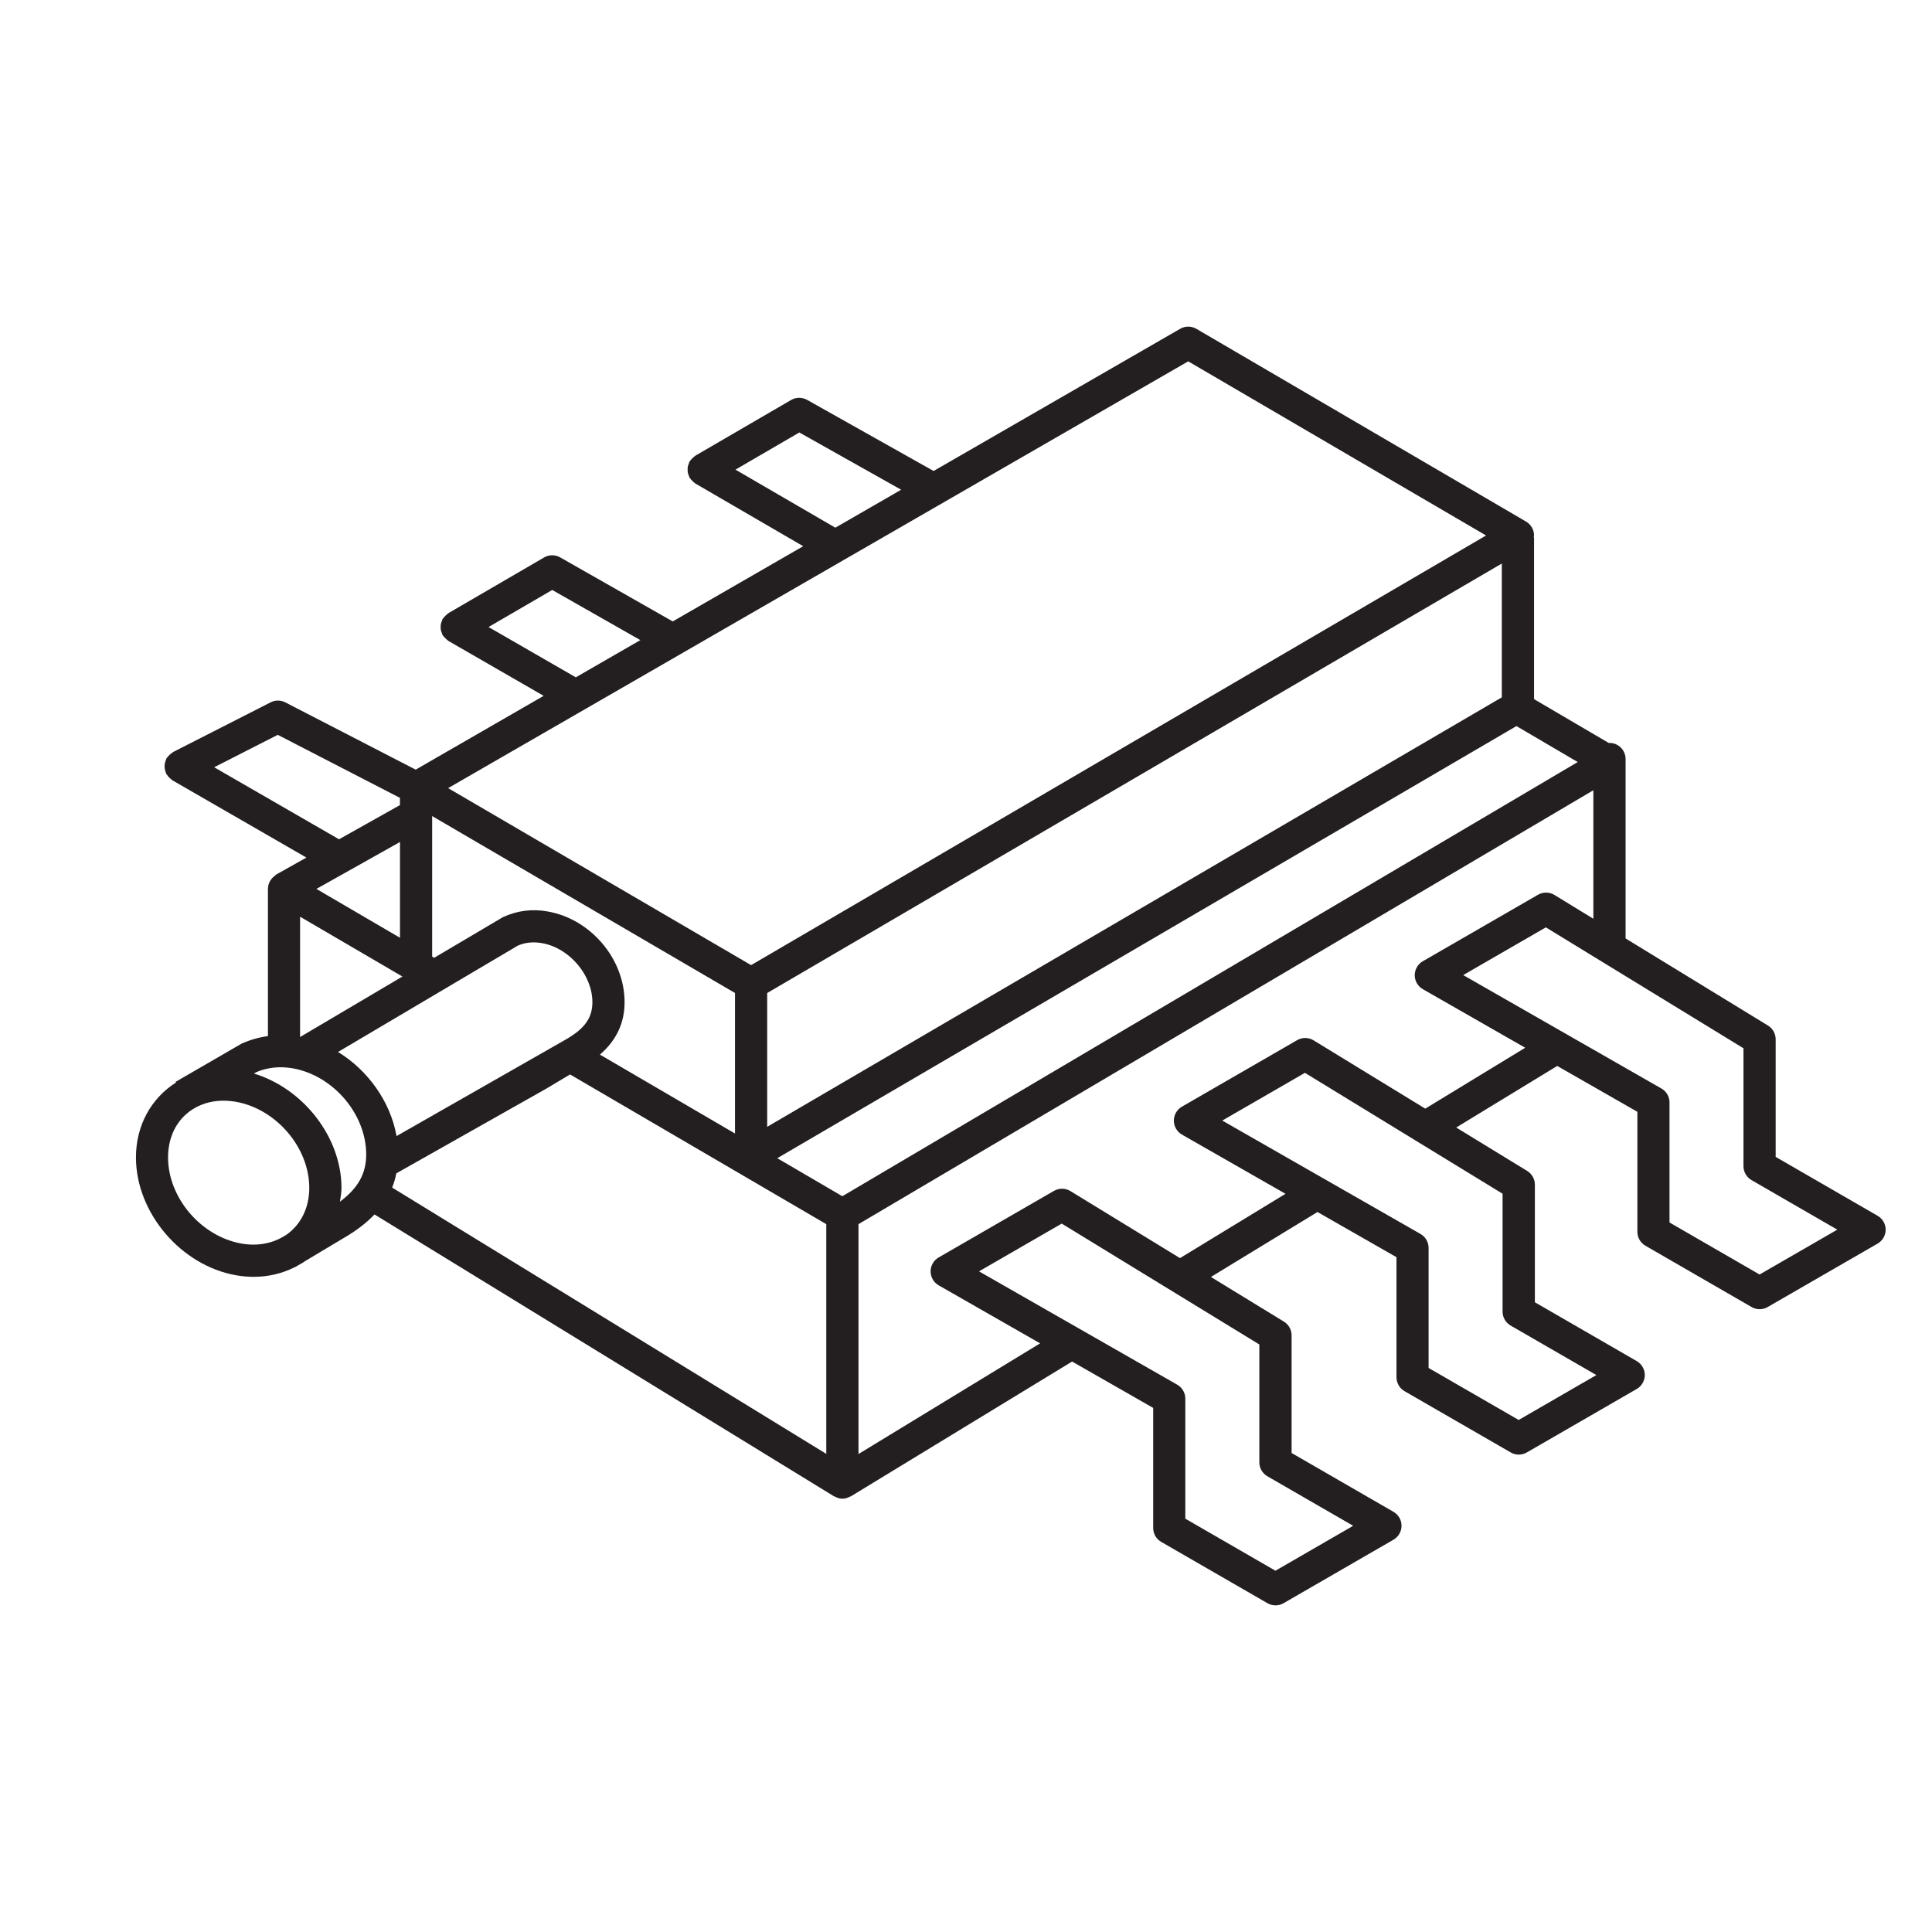
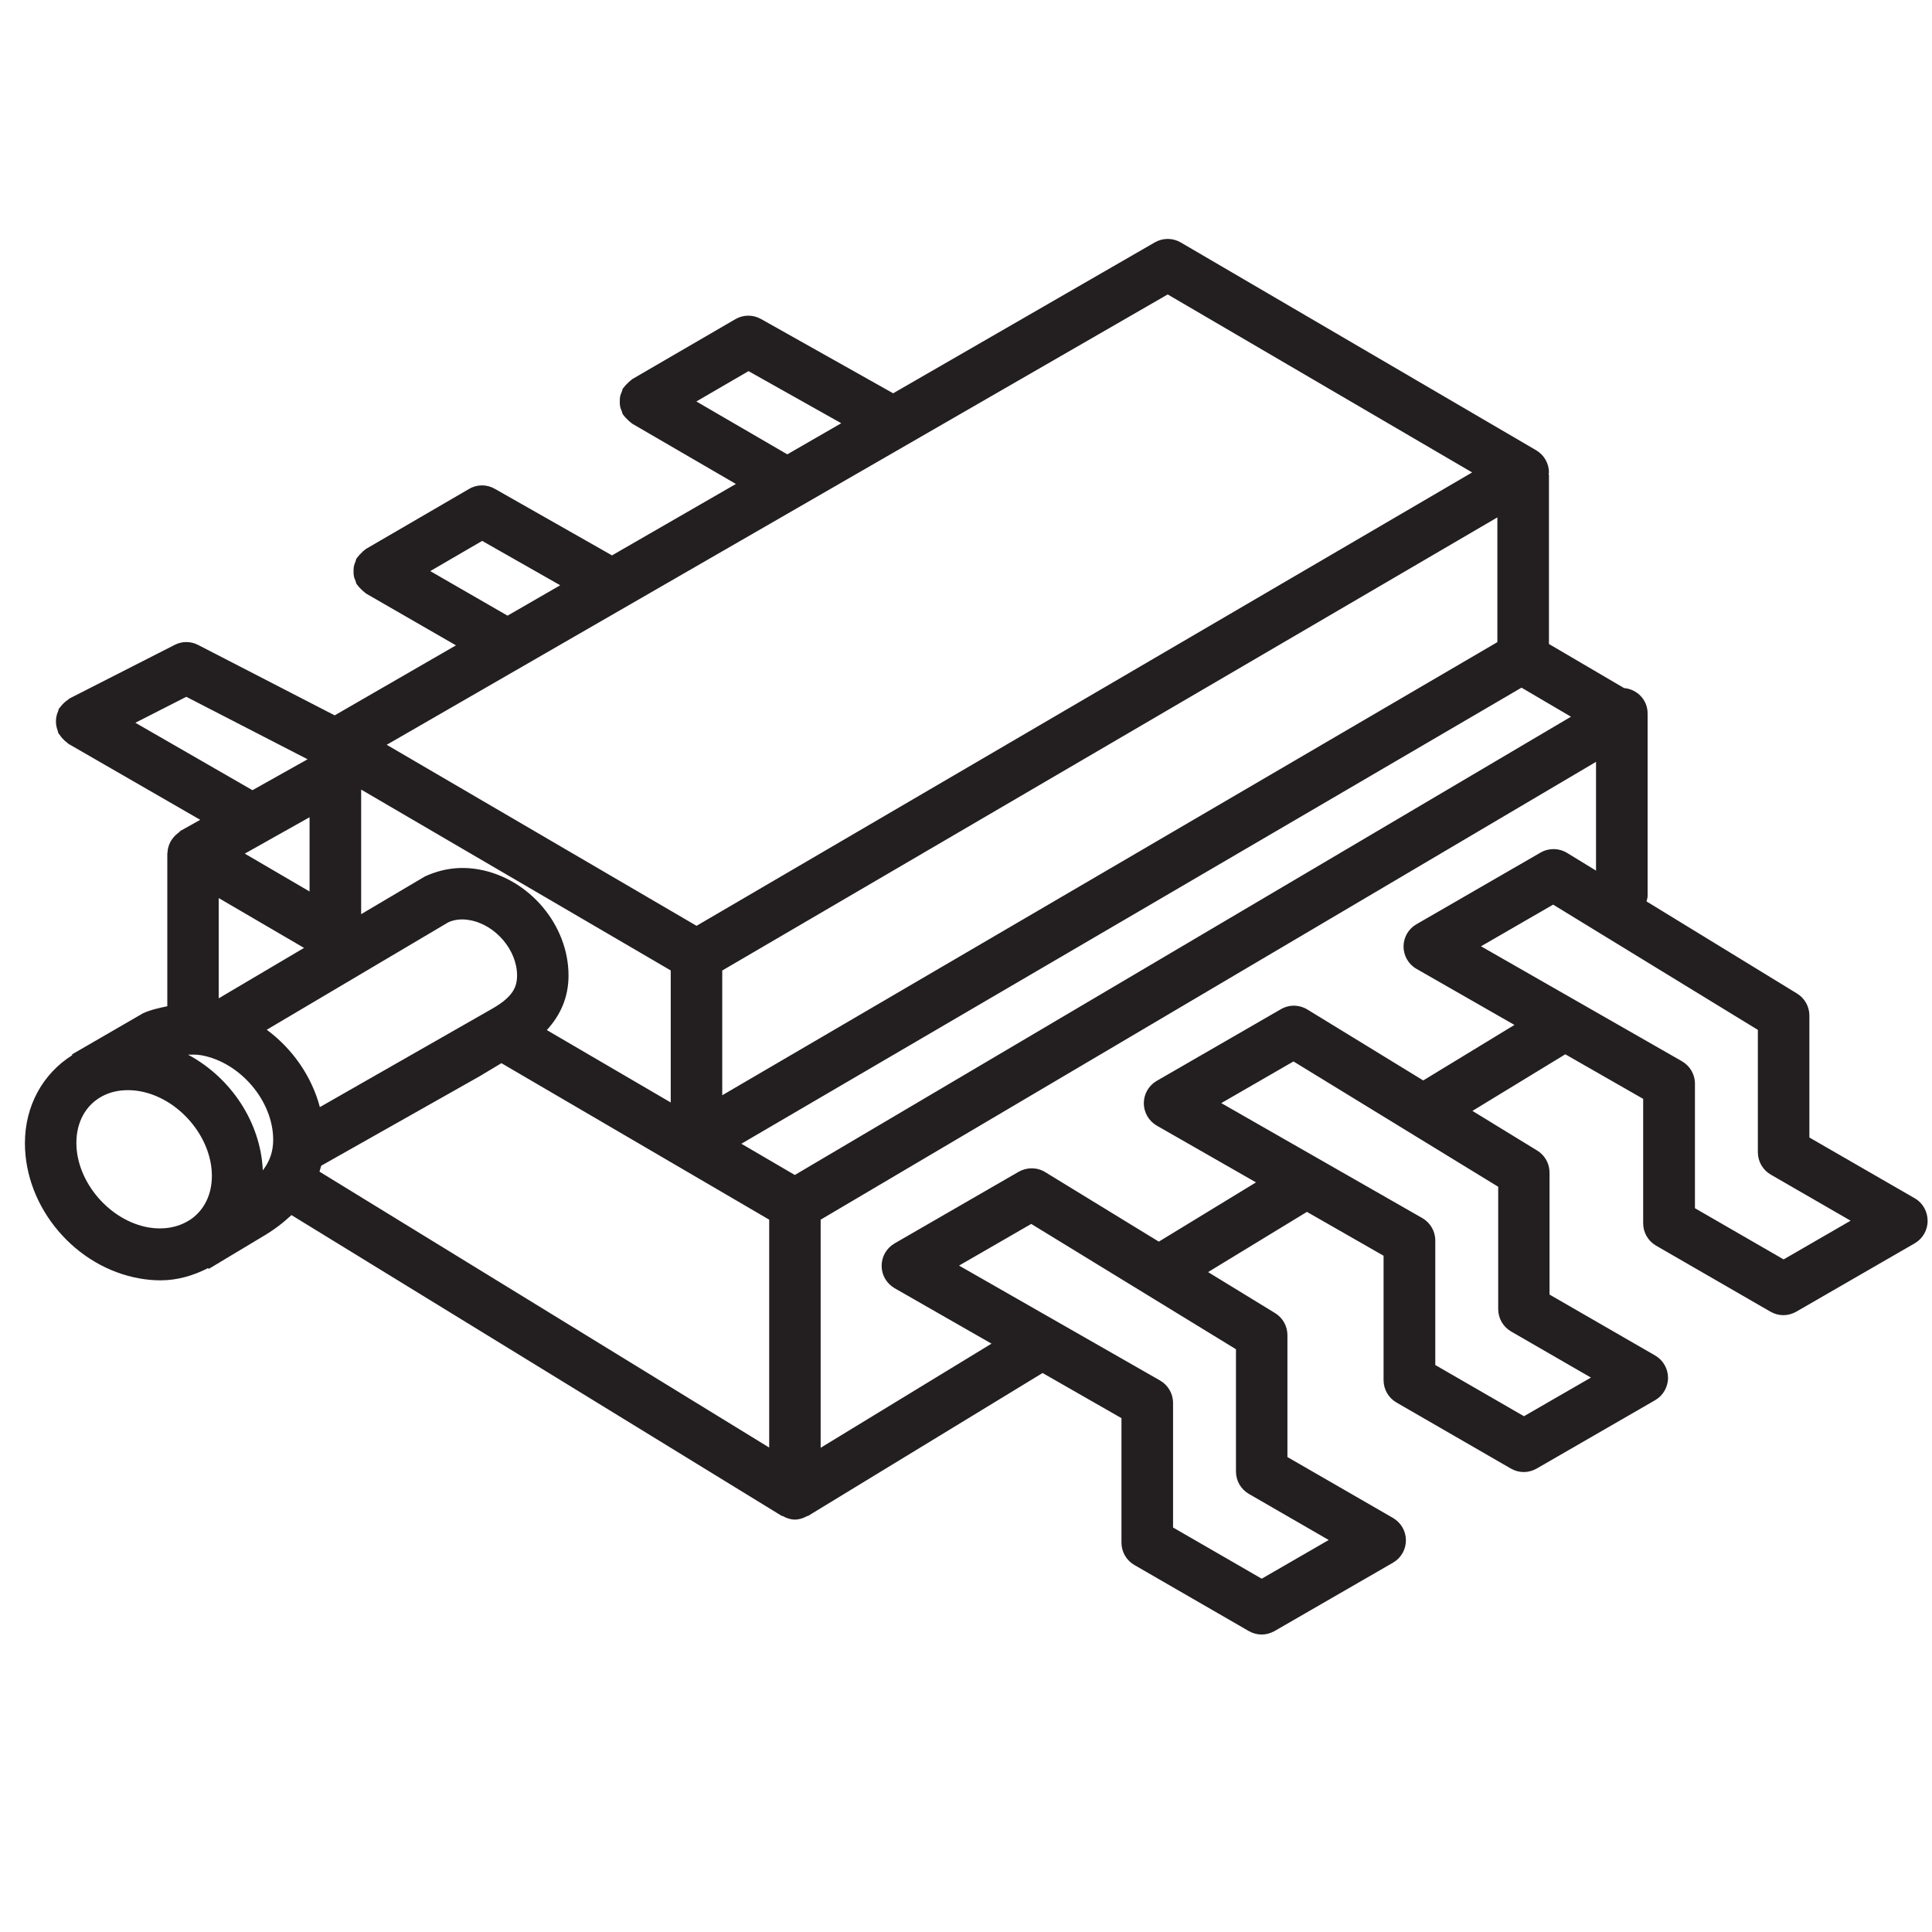
- <svg xmlns="http://www.w3.org/2000/svg" version="1.1" id="Layer_1" x="0px" y="0px" viewBox="0 0 60 60" style="enable-background:new 0 0 60 60;" xml:space="preserve">
+ <svg xmlns="http://www.w3.org/2000/svg" version="1.1" id="Layer_1" x="0px" y="0px" viewBox="0 0 30 30" style="enable-background:new 0 0 30 30;" xml:space="preserve">
  <style type="text/css">
	.st0{display:none;opacity:0.2;}
	.st1{display:inline;fill:none;stroke:#00ADEE;stroke-width:0.125;stroke-miterlimit:10;}
	.st2{fill:#231F20;}
</style>
  <g class="st0">
-     <path class="st1" d="M-0.375-1.557" />
-     <line class="st1" x1="1.875" y1="62.156" x2="1.875" y2="-1.36" />
-     <line class="st1" x1="4.125" y1="62.353" x2="4.125" y2="-1.557" />
-     <line class="st1" x1="6.375" y1="61.959" x2="6.375" y2="-1.311" />
-     <line class="st1" x1="8.625" y1="62.746" x2="8.625" y2="-1.655" />
-     <line class="st1" x1="10.875" y1="62.353" x2="10.875" y2="-1.508" />
-     <line class="st1" x1="13.125" y1="62.5" x2="13.125" y2="-1.606" />
-     <line class="st1" x1="15.375" y1="62.353" x2="15.375" y2="-1.557" />
-     <line class="st1" x1="17.625" y1="62.5" x2="17.625" y2="-1.902" />
-     <line class="st1" x1="19.875" y1="62.156" x2="19.875" y2="-1.655" />
-     <line class="st1" x1="22.125" y1="62.303" x2="22.125" y2="-1.852" />
-     <line class="st1" x1="24.375" y1="62.106" x2="24.375" y2="-1.458" />
-     <line class="st1" x1="26.625" y1="62.254" x2="26.625" y2="-1.508" />
-     <line class="st1" x1="28.875" y1="62.303" x2="28.875" y2="-1.508" />
-     <line class="st1" x1="31.125" y1="62.057" x2="31.125" y2="-1.458" />
-     <line class="st1" x1="33.375" y1="62.106" x2="33.375" y2="-1.409" />
-     <line class="st1" x1="35.625" y1="62.353" x2="35.625" y2="-1.606" />
-     <line class="st1" x1="37.875" y1="62.156" x2="37.875" y2="-1.557" />
-     <line class="st1" x1="40.125" y1="62.451" x2="40.125" y2="-1.508" />
-     <line class="st1" x1="42.375" y1="62.254" x2="42.375" y2="-1.36" />
-     <line class="st1" x1="44.625" y1="62.106" x2="44.625" y2="-1.508" />
-     <line class="st1" x1="46.875" y1="62.156" x2="46.875" y2="-1.508" />
-     <line class="st1" x1="49.125" y1="62.106" x2="49.125" y2="-1.508" />
-     <line class="st1" x1="51.375" y1="61.86" x2="51.375" y2="-1.557" />
-     <line class="st1" x1="53.625" y1="62.156" x2="53.625" y2="-1.754" />
-     <line class="st1" x1="55.875" y1="62.156" x2="55.875" y2="-1.606" />
-     <line class="st1" x1="58.125" y1="62.451" x2="58.125" y2="-1.606" />
-     <line class="st1" x1="0.707" y1="62.173" x2="-1.49" y2="60.904" />
-     <line class="st1" x1="5.116" y1="62.12" x2="-1.544" y2="58.275" />
-     <line class="st1" x1="9.971" y1="62.325" x2="-1.555" y2="55.67" />
-     <line class="st1" x1="14.59" y1="62.394" x2="-1.607" y2="53.042" />
-     <line class="st1" x1="18.865" y1="62.263" x2="-1.499" y2="50.506" />
-     <line class="st1" x1="23.182" y1="62.158" x2="-1.459" y2="47.931" />
-     <line class="st1" x1="27.736" y1="62.189" x2="-1.529" y2="45.293" />
-     <line class="st1" x1="32.049" y1="62.081" x2="-1.465" y2="42.732" />
-     <line class="st1" x1="36.749" y1="62.196" x2="-1.522" y2="40.101" />
-     <line class="st1" x1="41.271" y1="62.209" x2="-1.645" y2="37.431" />
-     <line class="st1" x1="45.801" y1="62.226" x2="-1.572" y2="34.876" />
-     <line class="st1" x1="50.08" y1="62.099" x2="-1.576" y2="32.275" />
-     <line class="st1" x1="54.737" y1="62.19" x2="-1.594" y2="29.667" />
-     <line class="st1" x1="59.428" y1="62.3" x2="-1.647" y2="27.038" />
-     <line class="st1" x1="61.539" y1="60.921" x2="-1.545" y2="24.499" />
-     <line class="st1" x1="61.758" y1="58.449" x2="-1.458" y2="21.951" />
-     <line class="st1" x1="61.545" y1="55.728" x2="-1.525" y2="19.314" />
-     <line class="st1" x1="61.597" y1="53.16" x2="-1.558" y2="16.697" />
-     <line class="st1" x1="61.527" y1="50.521" x2="-1.469" y2="14.15" />
-     <line class="st1" x1="61.65" y1="47.994" x2="-1.472" y2="11.551" />
-     <line class="st1" x1="61.538" y1="45.331" x2="-1.42" y2="8.983" />
-     <line class="st1" x1="61.48" y1="42.7" x2="-1.375" y2="6.41" />
-     <polyline class="st1" points="61.578,40.158 -1.135,3.951 -1.529,3.723  " />
-     <polyline class="st1" points="61.514,37.524 -1.248,1.288 -2.111,0.79  " />
-     <polyline class="st1" points="61.544,34.943 0,-0.59 -1.761,-1.606  " />
-     <line class="st1" x1="61.353" y1="32.234" x2="2.933" y2="-1.494" />
-     <line class="st1" x1="61.482" y1="29.711" x2="7.489" y2="-1.462" />
-     <line class="st1" x1="61.479" y1="27.111" x2="11.988" y2="-1.463" />
-     <line class="st1" x1="61.458" y1="24.501" x2="16.186" y2="-1.637" />
-     <line class="st1" x1="61.361" y1="21.847" x2="20.651" y2="-1.657" />
-     <line class="st1" x1="61.563" y1="19.365" x2="25.485" y2="-1.464" />
-     <line class="st1" x1="61.605" y1="16.791" x2="30.1" y2="-1.398" />
-     <line class="st1" x1="61.433" y1="14.094" x2="34.593" y2="-1.402" />
-     <line class="st1" x1="61.589" y1="11.586" x2="38.944" y2="-1.488" />
-     <line class="st1" x1="61.366" y1="8.86" x2="43.447" y2="-1.486" />
-     <line class="st1" x1="61.599" y1="6.396" x2="48.098" y2="-1.399" />
-     <line class="st1" x1="61.587" y1="3.79" x2="52.221" y2="-1.617" />
-     <line class="st1" x1="61.605" y1="1.203" x2="56.949" y2="-1.485" />
-     <path class="st1" d="M61.536-1.435" />
-     <path class="st1" d="M-57.75-91.089" />
-     <path class="st1" d="M-56.625-93.038" />
-     <path class="st1" d="M-55.5-94.987" />
-     <path class="st1" d="M-54.375-96.935" />
-     <path class="st1" d="M-53.25-98.884" />
-     <path class="st1" d="M-52.125-100.832" />
-     <path class="st1" d="M-51-102.781" />
-     <path class="st1" d="M-49.875-104.729" />
-     <path class="st1" d="M-48.75-106.678" />
-     <path class="st1" d="M61.631,62.121" />
-     <line class="st1" x1="56.838" y1="62.29" x2="61.535" y2="59.579" />
-     <line class="st1" x1="52.761" y1="62.046" x2="61.655" y2="56.911" />
-     <line class="st1" x1="48.248" y1="62.054" x2="61.639" y2="54.322" />
-     <line class="st1" x1="43.747" y1="62.054" x2="61.555" y2="51.773" />
-     <line class="st1" x1="38.977" y1="62.211" x2="61.555" y2="49.175" />
-     <line class="st1" x1="34.718" y1="62.071" x2="61.602" y2="46.55" />
-     <line class="st1" x1="30.312" y1="62.017" x2="61.607" y2="43.949" />
-     <line class="st1" x1="25.399" y1="62.256" x2="61.575" y2="41.369" />
-     <line class="st1" x1="21.12" y1="62.128" x2="61.516" y2="38.805" />
-     <line class="st1" x1="16.295" y1="62.315" x2="61.616" y2="36.149" />
-     <line class="st1" x1="11.778" y1="62.325" x2="61.415" y2="33.667" />
-     <line class="st1" x1="6.949" y1="62.515" x2="61.557" y2="30.987" />
-     <line class="st1" x1="3.231" y1="62.064" x2="61.44" y2="28.457" />
-     <line class="st1" x1="-1.62" y1="62.266" x2="61.498" y2="25.825" />
-     <line class="st1" x1="-1.625" y1="59.671" x2="61.567" y2="23.187" />
-     <line class="st1" x1="-1.398" y1="56.942" x2="61.477" y2="20.641" />
-     <line class="st1" x1="-1.514" y1="54.411" x2="61.651" y2="17.943" />
-     <line class="st1" x1="-1.367" y1="51.728" x2="61.481" y2="15.443" />
-     <line class="st1" x1="-1.426" y1="49.164" x2="61.624" y2="12.762" />
-     <line class="st1" x1="-1.554" y1="46.64" x2="61.559" y2="10.201" />
-     <line class="st1" x1="-1.659" y1="44.102" x2="61.506" y2="7.634" />
-     <line class="st1" x1="-1.549" y1="41.441" x2="61.496" y2="5.042" />
-     <line class="st1" x1="-1.501" y1="38.815" x2="61.691" y2="2.331" />
-     <line class="st1" x1="-1.687" y1="36.324" x2="61.659" y2="-0.249" />
-     <line class="st1" x1="-1.522" y1="33.631" x2="59.322" y2="-1.497" />
-     <line class="st1" x1="-1.64" y1="31.101" x2="55.116" y2="-1.667" />
-     <line class="st1" x1="-1.454" y1="28.396" x2="50.498" y2="-1.599" />
-     <line class="st1" x1="-1.477" y1="25.811" x2="46.01" y2="-1.606" />
-     <line class="st1" x1="-1.619" y1="23.295" x2="41.374" y2="-1.527" />
-     <line class="st1" x1="-1.589" y1="20.679" x2="36.704" y2="-1.429" />
-     <line class="st1" x1="-1.499" y1="18.029" x2="32.345" y2="-1.51" />
-     <line class="st1" x1="-1.488" y1="15.425" x2="27.96" y2="-1.577" />
-     <line class="st1" x1="-1.537" y1="12.855" x2="23.453" y2="-1.573" />
-     <line class="st1" x1="-1.447" y1="10.205" x2="19.027" y2="-1.616" />
-     <polyline class="st1" points="-1.57,7.678 -0.992,7.344 14.636,-1.679  " />
-     <line class="st1" x1="-1.692" y1="5.15" x2="9.935" y2="-1.562" />
-     <line class="st1" x1="-1.256" y1="2.301" x2="4.909" y2="-1.259" />
-     <path class="st1" d="M0.826-1.5" />
+     <path class="st1" d="M-15.375-16.557" />
+     <line class="st1" x1="-13.125" y1="47.156" x2="-13.125" y2="-16.36" />
+     <line class="st1" x1="-10.875" y1="47.353" x2="-10.875" y2="-16.557" />
+     <line class="st1" x1="-8.625" y1="46.959" x2="-8.625" y2="-16.311" />
+     <line class="st1" x1="-6.375" y1="47.746" x2="-6.375" y2="-16.655" />
+     <line class="st1" x1="-4.125" y1="47.353" x2="-4.125" y2="-16.508" />
+     <line class="st1" x1="-1.875" y1="47.5" x2="-1.875" y2="-16.606" />
+     <line class="st1" x1="0.375" y1="47.353" x2="0.375" y2="-16.557" />
+     <line class="st1" x1="2.625" y1="47.5" x2="2.625" y2="-16.902" />
+     <line class="st1" x1="4.875" y1="47.156" x2="4.875" y2="-16.655" />
+     <line class="st1" x1="7.125" y1="47.303" x2="7.125" y2="-16.852" />
+     <line class="st1" x1="9.375" y1="47.106" x2="9.375" y2="-16.458" />
+     <line class="st1" x1="11.625" y1="47.254" x2="11.625" y2="-16.508" />
+     <line class="st1" x1="13.875" y1="47.303" x2="13.875" y2="-16.508" />
+     <line class="st1" x1="16.125" y1="47.057" x2="16.125" y2="-16.458" />
+     <line class="st1" x1="18.375" y1="47.106" x2="18.375" y2="-16.409" />
+     <line class="st1" x1="20.625" y1="47.353" x2="20.625" y2="-16.606" />
+     <line class="st1" x1="22.875" y1="47.156" x2="22.875" y2="-16.557" />
+     <line class="st1" x1="25.125" y1="47.451" x2="25.125" y2="-16.508" />
+     <line class="st1" x1="27.375" y1="47.254" x2="27.375" y2="-16.36" />
+     <line class="st1" x1="29.625" y1="47.106" x2="29.625" y2="-16.508" />
+     <line class="st1" x1="31.875" y1="47.156" x2="31.875" y2="-16.508" />
+     <line class="st1" x1="34.125" y1="47.106" x2="34.125" y2="-16.508" />
+     <line class="st1" x1="36.375" y1="46.86" x2="36.375" y2="-16.557" />
+     <line class="st1" x1="38.625" y1="47.156" x2="38.625" y2="-16.754" />
+     <line class="st1" x1="40.875" y1="47.156" x2="40.875" y2="-16.606" />
+     <line class="st1" x1="43.125" y1="47.451" x2="43.125" y2="-16.606" />
+     <line class="st1" x1="-14.293" y1="47.173" x2="-16.49" y2="45.904" />
+     <line class="st1" x1="-9.884" y1="47.12" x2="-16.544" y2="43.275" />
+     <line class="st1" x1="-5.029" y1="47.325" x2="-16.555" y2="40.67" />
+     <line class="st1" x1="-0.41" y1="47.394" x2="-16.607" y2="38.042" />
+     <line class="st1" x1="3.865" y1="47.263" x2="-16.499" y2="35.507" />
+     <line class="st1" x1="8.182" y1="47.157" x2="-16.459" y2="32.931" />
+     <line class="st1" x1="12.736" y1="47.189" x2="-16.529" y2="30.293" />
+     <line class="st1" x1="17.049" y1="47.081" x2="-16.465" y2="27.732" />
+     <line class="st1" x1="21.749" y1="47.197" x2="-16.522" y2="25.101" />
+     <line class="st1" x1="26.271" y1="47.209" x2="-16.645" y2="22.431" />
+     <line class="st1" x1="30.801" y1="47.227" x2="-16.572" y2="19.876" />
+     <line class="st1" x1="35.08" y1="47.099" x2="-16.576" y2="17.276" />
+     <line class="st1" x1="39.737" y1="47.19" x2="-16.594" y2="14.667" />
+     <line class="st1" x1="44.428" y1="47.3" x2="-16.647" y2="12.038" />
+     <line class="st1" x1="46.539" y1="45.921" x2="-16.545" y2="9.499" />
+     <line class="st1" x1="46.758" y1="43.449" x2="-16.458" y2="6.952" />
+     <line class="st1" x1="46.545" y1="40.727" x2="-16.525" y2="4.314" />
+     <line class="st1" x1="46.597" y1="38.16" x2="-16.558" y2="1.697" />
+     <line class="st1" x1="46.527" y1="35.521" x2="-16.469" y2="-0.85" />
+     <line class="st1" x1="46.651" y1="32.994" x2="-16.472" y2="-3.449" />
+     <line class="st1" x1="46.538" y1="30.331" x2="-16.42" y2="-6.017" />
+     <line class="st1" x1="46.48" y1="27.7" x2="-16.375" y2="-8.59" />
+     <polyline class="st1" points="46.578,25.158 -16.135,-11.049 -16.529,-11.277  " />
+     <polyline class="st1" points="46.514,22.524 -16.248,-13.712 -17.11,-14.21  " />
+     <polyline class="st1" points="46.544,19.943 -15,-15.59 -16.761,-16.607  " />
+     <line class="st1" x1="46.353" y1="17.234" x2="-12.067" y2="-16.494" />
+     <line class="st1" x1="46.482" y1="14.711" x2="-7.511" y2="-16.462" />
+     <line class="st1" x1="46.479" y1="12.111" x2="-3.012" y2="-16.463" />
+     <line class="st1" x1="46.458" y1="9.501" x2="1.186" y2="-16.637" />
+     <line class="st1" x1="46.361" y1="6.847" x2="5.651" y2="-16.657" />
+     <line class="st1" x1="46.563" y1="4.365" x2="10.485" y2="-16.464" />
+     <line class="st1" x1="46.605" y1="1.791" x2="15.1" y2="-16.398" />
+     <line class="st1" x1="46.434" y1="-0.906" x2="19.593" y2="-16.402" />
+     <line class="st1" x1="46.589" y1="-3.414" x2="23.944" y2="-16.488" />
+     <line class="st1" x1="46.367" y1="-6.141" x2="28.447" y2="-16.486" />
+     <line class="st1" x1="46.599" y1="-8.604" x2="33.098" y2="-16.399" />
+     <line class="st1" x1="46.587" y1="-11.21" x2="37.221" y2="-16.617" />
+     <line class="st1" x1="46.605" y1="-13.797" x2="41.949" y2="-16.485" />
+     <path class="st1" d="M46.536-16.435" />
+     <path class="st1" d="M-72.75-106.089" />
+     <path class="st1" d="M-71.625-108.038" />
+     <path class="st1" d="M-70.5-109.987" />
+     <path class="st1" d="M-69.375-111.935" />
+     <path class="st1" d="M-68.25-113.884" />
+     <path class="st1" d="M-67.125-115.832" />
+     <path class="st1" d="M-66-117.781" />
+     <path class="st1" d="M-64.875-119.729" />
+     <path class="st1" d="M-63.75-121.678" />
+     <path class="st1" d="M46.631,47.121" />
+     <line class="st1" x1="41.838" y1="47.29" x2="46.535" y2="44.579" />
+     <line class="st1" x1="37.761" y1="47.047" x2="46.655" y2="41.911" />
+     <line class="st1" x1="33.248" y1="47.054" x2="46.639" y2="39.322" />
+     <line class="st1" x1="28.747" y1="47.054" x2="46.555" y2="36.773" />
+     <line class="st1" x1="23.977" y1="47.211" x2="46.555" y2="34.175" />
+     <line class="st1" x1="19.718" y1="47.071" x2="46.602" y2="31.55" />
+     <line class="st1" x1="15.312" y1="47.017" x2="46.607" y2="28.949" />
+     <line class="st1" x1="10.399" y1="47.256" x2="46.575" y2="26.369" />
+     <line class="st1" x1="6.12" y1="47.128" x2="46.516" y2="23.805" />
+     <line class="st1" x1="1.295" y1="47.315" x2="46.616" y2="21.149" />
+     <line class="st1" x1="-3.222" y1="47.325" x2="46.415" y2="18.667" />
+     <line class="st1" x1="-8.051" y1="47.515" x2="46.557" y2="15.987" />
+     <line class="st1" x1="-11.769" y1="47.064" x2="46.441" y2="13.457" />
+     <line class="st1" x1="-16.62" y1="47.266" x2="46.498" y2="10.825" />
+     <line class="st1" x1="-16.625" y1="44.671" x2="46.567" y2="8.187" />
+     <line class="st1" x1="-16.398" y1="41.942" x2="46.477" y2="5.641" />
+     <line class="st1" x1="-16.514" y1="39.411" x2="46.651" y2="2.943" />
+     <line class="st1" x1="-16.367" y1="36.728" x2="46.481" y2="0.443" />
+     <line class="st1" x1="-16.426" y1="34.164" x2="46.624" y2="-2.238" />
+     <line class="st1" x1="-16.554" y1="31.64" x2="46.559" y2="-4.798" />
+     <line class="st1" x1="-16.659" y1="29.102" x2="46.506" y2="-7.366" />
+     <line class="st1" x1="-16.549" y1="26.441" x2="46.495" y2="-9.958" />
+     <line class="st1" x1="-16.501" y1="23.815" x2="46.691" y2="-12.669" />
+     <line class="st1" x1="-16.687" y1="21.324" x2="46.659" y2="-15.249" />
+     <line class="st1" x1="-16.522" y1="18.631" x2="44.322" y2="-16.497" />
+     <line class="st1" x1="-16.64" y1="16.101" x2="40.115" y2="-16.667" />
+     <line class="st1" x1="-16.454" y1="13.396" x2="35.498" y2="-16.599" />
+     <line class="st1" x1="-16.477" y1="10.81" x2="31.011" y2="-16.606" />
+     <line class="st1" x1="-16.619" y1="8.295" x2="26.374" y2="-16.527" />
+     <line class="st1" x1="-16.589" y1="5.679" x2="21.704" y2="-16.429" />
+     <line class="st1" x1="-16.499" y1="3.029" x2="17.345" y2="-16.51" />
+     <line class="st1" x1="-16.488" y1="0.425" x2="12.96" y2="-16.577" />
+     <line class="st1" x1="-16.537" y1="-2.145" x2="8.453" y2="-16.573" />
+     <line class="st1" x1="-16.447" y1="-4.795" x2="4.027" y2="-16.616" />
+     <polyline class="st1" points="-16.57,-7.322 -15.992,-7.656 -0.364,-16.679  " />
+     <line class="st1" x1="-16.692" y1="-9.85" x2="-5.065" y2="-16.562" />
+     <line class="st1" x1="-16.256" y1="-12.699" x2="-10.091" y2="-16.259" />
+     <path class="st1" d="M-14.174-16.5" />
  </g>
-   <path class="st2" d="M58.309,37.756l-3.164-1.828v-3.652c0-0.174-0.091-0.336-0.239-0.427l-4.422-2.705v-5.572  c0-0.276-0.224-0.5-0.5-0.5c-0.007,0-0.012,0.004-0.019,0.004l-2.324-1.364V16.709c0-0.016-0.008-0.029-0.009-0.045  c0.001-0.012,0.009-0.022,0.009-0.034c0-0.178-0.095-0.342-0.248-0.432l-10.238-5.986  c-0.153-0.089-0.347-0.091-0.502-0.002l-7.659,4.417l-3.929-2.209c-0.155-0.086-0.344-0.085-0.497,0.004  l-2.973,1.73c-0.008,0.005-0.013,0.013-0.021,0.018c-0.028,0.018-0.051,0.043-0.075,0.067  c-0.024,0.024-0.048,0.046-0.066,0.074c-0.005,0.008-0.014,0.013-0.019,0.021c-0.011,0.019-0.012,0.04-0.02,0.06  c-0.013,0.032-0.026,0.063-0.033,0.097c-0.006,0.032-0.006,0.064-0.006,0.096c0,0.031,0,0.061,0.006,0.092  c0.007,0.035,0.02,0.067,0.034,0.1c0.008,0.019,0.009,0.04,0.02,0.059c0.005,0.008,0.013,0.013,0.019,0.021  c0.018,0.028,0.042,0.051,0.066,0.075c0.024,0.024,0.046,0.048,0.074,0.066c0.008,0.005,0.013,0.014,0.022,0.019  l3.348,1.946l-4.051,2.336l-3.497-1.989c-0.154-0.088-0.344-0.087-0.498,0.002l-2.973,1.73  c-0.009,0.005-0.014,0.014-0.022,0.02c-0.027,0.018-0.05,0.041-0.073,0.065c-0.025,0.025-0.049,0.048-0.067,0.076  c-0.005,0.008-0.014,0.013-0.019,0.021c-0.011,0.018-0.011,0.038-0.019,0.057c-0.014,0.033-0.027,0.065-0.034,0.1  c-0.006,0.031-0.006,0.061-0.006,0.093c-0,0.032,0,0.063,0.007,0.095c0.007,0.034,0.019,0.065,0.033,0.097  c0.008,0.019,0.009,0.04,0.02,0.059c0.005,0.009,0.014,0.014,0.02,0.022c0.018,0.027,0.041,0.05,0.065,0.073  c0.024,0.024,0.048,0.048,0.076,0.067c0.008,0.005,0.013,0.014,0.022,0.019l2.956,1.704l-3.974,2.292l-4.049-2.089  c-0.144-0.074-0.313-0.075-0.457-0.001l-3.026,1.542c-0.012,0.006-0.019,0.018-0.031,0.025  c-0.03,0.018-0.057,0.041-0.083,0.066c-0.024,0.023-0.045,0.046-0.064,0.072  c-0.008,0.012-0.021,0.019-0.029,0.033c-0.009,0.015-0.009,0.032-0.016,0.048  c-0.014,0.031-0.025,0.062-0.032,0.096c-0.007,0.032-0.011,0.062-0.011,0.093  c-0.001,0.031,0.001,0.061,0.006,0.093c0.006,0.035,0.015,0.067,0.028,0.099c0.006,0.016,0.006,0.032,0.013,0.048  c0.007,0.013,0.018,0.021,0.026,0.033c0.018,0.029,0.039,0.054,0.063,0.08c0.023,0.024,0.046,0.045,0.073,0.064  c0.012,0.009,0.02,0.022,0.033,0.029l4.162,2.4l-0.941,0.528c-0.012,0.007-0.018,0.021-0.029,0.029  c-0.05,0.034-0.092,0.075-0.127,0.124c-0.013,0.018-0.026,0.034-0.036,0.053  c-0.034,0.065-0.057,0.136-0.059,0.214c-0,0.004-0.003,0.007-0.003,0.011c0,0.001,0.001,0.001,0.001,0.002  c0,0.001-0.001,0.002-0.001,0.003v4.58c-0.277,0.038-0.551,0.113-0.818,0.234l-2.05,1.187l0.012,0.021  c-0.773,0.49-1.243,1.337-1.243,2.325c0,1.716,1.393,3.357,3.106,3.66c0.186,0.033,0.371,0.049,0.552,0.049  c0.453,0,0.886-0.104,1.271-0.298l0.002,0.003l0.118-0.07c0.055-0.031,0.112-0.058,0.164-0.093  c0.007-0.005,0.013-0.012,0.02-0.018l1.232-0.737c0.384-0.222,0.694-0.463,0.944-0.724l14.271,8.754  c0.008,0.005,0.017,0.003,0.025,0.007c0.071,0.039,0.149,0.067,0.236,0.067c0.086,0,0.164-0.028,0.234-0.066  c0.008-0.004,0.018-0.002,0.026-0.007l6.872-4.187l2.518,1.44v3.728c0,0.179,0.096,0.344,0.25,0.433l3.299,1.904  c0.077,0.045,0.164,0.067,0.25,0.067s0.173-0.022,0.25-0.067l3.414-1.972c0.154-0.089,0.25-0.254,0.25-0.433  s-0.096-0.344-0.25-0.433l-3.164-1.827v-3.653c0-0.174-0.091-0.336-0.239-0.427l-2.267-1.387l3.31-2.017  l2.453,1.403v3.728c0,0.179,0.096,0.344,0.25,0.433l3.298,1.903c0.077,0.045,0.164,0.067,0.25,0.067  s0.173-0.022,0.25-0.067l3.413-1.971c0.154-0.089,0.25-0.254,0.25-0.433s-0.096-0.344-0.25-0.433l-3.163-1.827V36.791  c0-0.174-0.091-0.336-0.239-0.427l-2.204-1.348l3.137-1.912l2.489,1.424v3.726c0,0.179,0.096,0.344,0.25,0.433  l3.297,1.904c0.077,0.045,0.164,0.067,0.25,0.067s0.173-0.022,0.25-0.067l3.414-1.97  c0.154-0.089,0.25-0.254,0.25-0.433S58.463,37.845,58.309,37.756z M26.16,37.15l-2.021-1.181l22.955-13.42  l1.904,1.117L26.16,37.15z M12.315,35.282c-0.189-1.064-0.882-2.04-1.817-2.612l5.58-3.301  c0.221-0.1,0.482-0.127,0.755-0.079c0.848,0.149,1.564,0.989,1.564,1.833c0,0.485-0.233,0.817-0.817,1.155  L12.315,35.282z M10.771,27.076c0.002-0.001,0.003-0.002,0.005-0.003l1.646-0.924v2.974l-2.596-1.517  L10.771,27.076z M12.498,30.327l-3.179,1.879v-3.737L12.498,30.327z M17.007,28.306  c-0.47-0.085-0.933-0.031-1.385,0.175l-2.138,1.264l-0.063-0.037v-4.364l9.405,5.494v4.364l-4.194-2.45  c0.51-0.444,0.765-0.98,0.765-1.629C19.397,29.779,18.347,28.541,17.007,28.306z M46.641,21.656L23.826,34.994  v-4.155l22.814-13.338V21.656z M22.841,14.585l1.983-1.154l3.162,1.778l-2.044,1.179L22.841,14.585z M15.172,19.473  l1.978-1.151l2.737,1.557l-2.005,1.156L15.172,19.473z M21.14,20.311c0.001-0.001,0.002-0.001,0.003-0.002  l15.758-9.087l9.25,5.408L23.326,29.973l-9.409-5.497L21.14,20.311z M6.651,23.828l1.976-1.007l3.793,1.957v0.225  l-1.891,1.062L6.651,23.828z M7.499,38.62c-1.257-0.223-2.28-1.423-2.28-2.676c0-0.69,0.314-1.254,0.861-1.551  c0.256-0.139,0.548-0.21,0.861-0.21c0.125,0,0.253,0.012,0.384,0.034c1.257,0.223,2.28,1.423,2.28,2.676  c0,0.612-0.26,1.138-0.709,1.453l-0.107,0.064C8.425,38.624,7.975,38.704,7.499,38.62z M10.557,37.319  c0.02-0.141,0.048-0.278,0.048-0.426c0-1.583-1.19-3.089-2.719-3.553l0.071-0.041  c0.337-0.15,0.731-0.191,1.136-0.121c1.257,0.223,2.28,1.423,2.28,2.677  C11.372,36.453,11.114,36.905,10.557,37.319z M12.309,36.439l4.656-2.63l0.739-0.441l7.957,4.649v7.134  l-13.483-8.27C12.236,36.74,12.278,36.592,12.309,36.439z M39.36,45.847l2.664,1.538l-2.414,1.395l-2.799-1.616  v-3.728c0-0.18-0.096-0.345-0.252-0.434l-6.155-3.519l2.569-1.483l6.137,3.754v3.662  C39.11,45.593,39.206,45.758,39.36,45.847z M46.914,41.166l2.663,1.538l-2.413,1.394l-2.798-1.615v-3.728  c0-0.18-0.096-0.345-0.252-0.434l-6.155-3.521l2.567-1.482l6.138,3.754v3.662  C46.664,40.912,46.76,41.077,46.914,41.166z M44.263,34.43l-3.468-2.121c-0.156-0.095-0.352-0.098-0.511-0.006  l-3.579,2.066c-0.155,0.089-0.25,0.255-0.25,0.434s0.097,0.344,0.252,0.433l3.216,1.839l-3.277,1.997l-3.403-2.082  c-0.155-0.095-0.352-0.098-0.511-0.006l-3.581,2.067c-0.155,0.089-0.251,0.255-0.25,0.434s0.096,0.344,0.252,0.433  l3.149,1.801l-5.641,3.437v-7.139l22.822-13.475v3.991l-1.207-0.739c-0.155-0.095-0.352-0.098-0.511-0.007  l-3.579,2.066c-0.155,0.089-0.25,0.255-0.25,0.434s0.097,0.344,0.252,0.433l3.179,1.819L44.263,34.43z M54.645,39.581  l-2.797-1.616v-3.727c0-0.18-0.096-0.345-0.252-0.434l-6.155-3.522l2.567-1.482l6.137,3.755v3.661  c0,0.179,0.096,0.344,0.25,0.433l2.664,1.539L54.645,39.581z" />
+   <path class="st2" d="M29.736,18.609l-1.64-0.946v-1.894c0-0.139-0.073-0.269-0.191-0.341l-2.338-1.431  c0.006-0.028,0.017-0.053,0.017-0.083v-2.837c0-0.209-0.162-0.375-0.366-0.393l-1.166-0.684V7.379  c0-0.009-0.004-0.016-0.005-0.024c0-0.006,0.005-0.012,0.005-0.018c0-0.142-0.076-0.273-0.198-0.345  L18.335,3.765c-0.125-0.073-0.277-0.073-0.402-0.002l-4.064,2.344l-2.053-1.154  c-0.123-0.069-0.275-0.069-0.397,0.003L9.816,5.888C9.81,5.892,9.806,5.899,9.8,5.903  C9.777,5.918,9.759,5.937,9.74,5.956C9.72,5.976,9.701,5.994,9.687,6.016c-0.004,0.006-0.011,0.01-0.015,0.017  c-0.009,0.015-0.009,0.032-0.016,0.047C9.645,6.106,9.634,6.131,9.629,6.159C9.624,6.184,9.624,6.209,9.624,6.234  c-0,0.025,0,0.05,0.005,0.075c0.005,0.028,0.016,0.053,0.027,0.079c0.006,0.015,0.007,0.032,0.016,0.047  c0.004,0.007,0.011,0.01,0.015,0.017c0.015,0.023,0.034,0.041,0.054,0.06c0.019,0.019,0.037,0.038,0.059,0.052  c0.007,0.004,0.01,0.011,0.017,0.015l1.61,0.936L9.503,8.624L7.683,7.59C7.559,7.519,7.407,7.519,7.284,7.592  L5.682,8.524C5.675,8.528,5.672,8.534,5.665,8.539C5.642,8.554,5.623,8.573,5.604,8.594  C5.585,8.613,5.567,8.63,5.552,8.652C5.548,8.659,5.541,8.663,5.537,8.67C5.528,8.685,5.527,8.702,5.521,8.717  C5.51,8.743,5.5,8.768,5.495,8.795c-0.005,0.025-0.005,0.05-0.005,0.076c0,0.025,0,0.05,0.005,0.075  C5.5,8.973,5.511,8.998,5.522,9.024c0.006,0.015,0.007,0.032,0.016,0.047c0.004,0.007,0.011,0.011,0.016,0.018  C5.568,9.111,5.587,9.129,5.606,9.148c0.019,0.019,0.037,0.037,0.059,0.052c0.007,0.005,0.011,0.012,0.018,0.016  l1.397,0.805L5.197,11.108l-2.12-1.093c-0.115-0.06-0.251-0.06-0.365-0.001l-1.631,0.831  c-0.01,0.005-0.016,0.014-0.025,0.02c-0.024,0.015-0.045,0.033-0.066,0.053c-0.019,0.018-0.036,0.037-0.051,0.058  c-0.007,0.01-0.017,0.016-0.023,0.027c-0.007,0.012-0.007,0.026-0.013,0.039c-0.011,0.025-0.019,0.049-0.025,0.075  c-0.006,0.026-0.009,0.05-0.009,0.076c-0.001,0.025,0.001,0.049,0.005,0.074c0.005,0.027,0.012,0.053,0.022,0.079  c0.005,0.013,0.004,0.026,0.011,0.039c0.005,0.011,0.015,0.017,0.021,0.027c0.014,0.022,0.03,0.042,0.049,0.062  c0.019,0.021,0.039,0.039,0.062,0.055c0.009,0.006,0.015,0.016,0.025,0.022l2.045,1.179l-0.307,0.172  c-0.01,0.006-0.015,0.017-0.024,0.024c-0.039,0.027-0.072,0.059-0.1,0.098c-0.011,0.015-0.021,0.028-0.03,0.045  c-0.027,0.052-0.045,0.108-0.047,0.17c-0,0.003-0.003,0.006-0.003,0.009c0,0.001,0,0.001,0,0.002  c0,0.001-0,0.001-0,0.002v2.373c-0.126,0.027-0.252,0.052-0.377,0.109l-1.104,0.639l0.006,0.011  c-0.458,0.288-0.736,0.787-0.736,1.367c0,1.003,0.783,1.926,1.782,2.101c0.108,0.019,0.216,0.029,0.323,0.029  c0.266,0,0.514-0.075,0.741-0.191l0.008,0.014l0.138-0.083c0.007-0.004,0.015-0.006,0.021-0.01  c0.004-0.003,0.006-0.006,0.01-0.009l0.657-0.394c0.18-0.104,0.329-0.219,0.459-0.34l7.608,4.668  c0.006,0.004,0.014,0.002,0.021,0.006c0.057,0.031,0.119,0.054,0.188,0.054c0.069,0,0.13-0.022,0.187-0.053  c0.007-0.004,0.015-0.002,0.021-0.006l3.638-2.217l1.225,0.701v1.933c0,0.143,0.076,0.275,0.2,0.347l1.777,1.026  c0.062,0.035,0.131,0.054,0.2,0.054s0.138-0.019,0.2-0.054l1.84-1.062c0.124-0.071,0.2-0.204,0.2-0.347  s-0.076-0.275-0.2-0.347l-1.64-0.946v-1.894c0-0.14-0.073-0.269-0.191-0.341l-1.041-0.637l1.535-0.935  l1.19,0.681v1.932c0,0.143,0.076,0.275,0.2,0.347l1.777,1.026c0.062,0.035,0.131,0.054,0.2,0.054  s0.138-0.019,0.2-0.054l1.84-1.062c0.123-0.071,0.2-0.204,0.2-0.347s-0.076-0.275-0.2-0.347l-1.64-0.946  v-1.895c0-0.14-0.073-0.269-0.191-0.341l-1.006-0.616l1.442-0.879l1.209,0.692v1.932  c0,0.143,0.076,0.275,0.2,0.347l1.777,1.026c0.062,0.035,0.131,0.054,0.2,0.054s0.138-0.019,0.2-0.054  l1.84-1.062c0.123-0.071,0.2-0.204,0.2-0.347S29.86,18.681,29.736,18.609z M10.813,6.234l0.81-0.471  l1.44,0.809l-0.838,0.483L10.813,6.234z M6.681,8.868l0.806-0.469l1.212,0.689L7.881,9.56L6.681,8.868z   M18.132,4.572l4.727,2.764l-12.043,7.04l-4.811-2.811L18.132,4.572z M23.251,8.034v1.937l-12.036,7.036v-1.937  L23.251,8.034z M5.607,12.26l4.808,2.809v2.05L8.491,15.995c0.218-0.239,0.337-0.516,0.337-0.848  c0-0.786-0.613-1.509-1.396-1.647c-0.281-0.049-0.556-0.018-0.835,0.11l-0.989,0.585V12.26z M3.801,13.255  l0.312-0.175c0.001-0,0.001-0.001,0.001-0.001l0.693-0.389v1.153L3.801,13.255z M4.721,14.719l-1.325,0.783  v-1.557L4.721,14.719z M2.102,11.223l0.791-0.403l1.883,0.97l-0.856,0.48L2.102,11.223z M2.961,18.935l-0.027,0.016  c-0.173,0.109-0.395,0.148-0.627,0.109c-0.608-0.107-1.121-0.708-1.121-1.313c0-0.322,0.144-0.585,0.396-0.722  c0.119-0.065,0.256-0.097,0.403-0.097c0.06,0,0.121,0.005,0.184,0.016c0.607,0.107,1.121,0.71,1.121,1.315  C3.29,18.55,3.171,18.789,2.961,18.935z M4.081,18.173c-0.034-0.751-0.499-1.442-1.161-1.796  c0.066-0.001,0.132-0.004,0.201,0.008c0.607,0.107,1.121,0.709,1.121,1.313  C4.242,17.881,4.189,18.033,4.081,18.173z M4.142,15.99l2.82-1.669c0.095-0.043,0.21-0.056,0.332-0.033  c0.398,0.07,0.735,0.463,0.735,0.859c0,0.176-0.062,0.329-0.379,0.512l-2.683,1.532  C4.839,16.712,4.543,16.286,4.142,15.99z M11.943,22.477l-6.982-4.284c0.01-0.03,0.019-0.061,0.027-0.092  l2.465-1.392l0.333-0.2l4.158,2.43V22.477z M12.342,18.245l-0.83-0.485l12.114-7.082l0.768,0.451L12.342,18.245z   M19.192,20.951v1.899c0,0.143,0.076,0.275,0.2,0.347l1.24,0.716l-1.04,0.601l-1.377-0.795v-1.935  c0-0.144-0.077-0.276-0.202-0.348l-3.121-1.784l1.121-0.647L19.192,20.951z M23.264,18.428v1.9  c0,0.143,0.076,0.275,0.2,0.347l1.24,0.716l-1.04,0.6l-1.377-0.795v-1.934c0-0.144-0.077-0.276-0.202-0.348  l-3.121-1.785l1.121-0.647L23.264,18.428z M22.1,16.777l-1.8-1.102c-0.125-0.076-0.28-0.079-0.409-0.005  l-1.93,1.114c-0.124,0.072-0.2,0.204-0.2,0.348c0.001,0.143,0.077,0.275,0.202,0.347l1.54,0.881l-1.509,0.92  l-1.765-1.08c-0.126-0.077-0.283-0.077-0.409-0.006l-1.93,1.114c-0.124,0.072-0.2,0.204-0.2,0.348  c0,0.144,0.077,0.275,0.201,0.347l1.505,0.861l-2.653,1.617v-3.542l12.04-7.109v1.689l-0.451-0.276  c-0.126-0.076-0.281-0.078-0.409-0.005l-1.929,1.114c-0.124,0.071-0.2,0.204-0.2,0.347  c0.001,0.143,0.077,0.275,0.202,0.346l1.52,0.87L22.1,16.777z M27.696,19.556l-1.377-0.795v-1.934  c0-0.144-0.077-0.276-0.202-0.348l-3.12-1.785l1.12-0.647l3.179,1.945v1.9c0,0.143,0.076,0.275,0.2,0.347  l1.24,0.716L27.696,19.556z" />
</svg>
